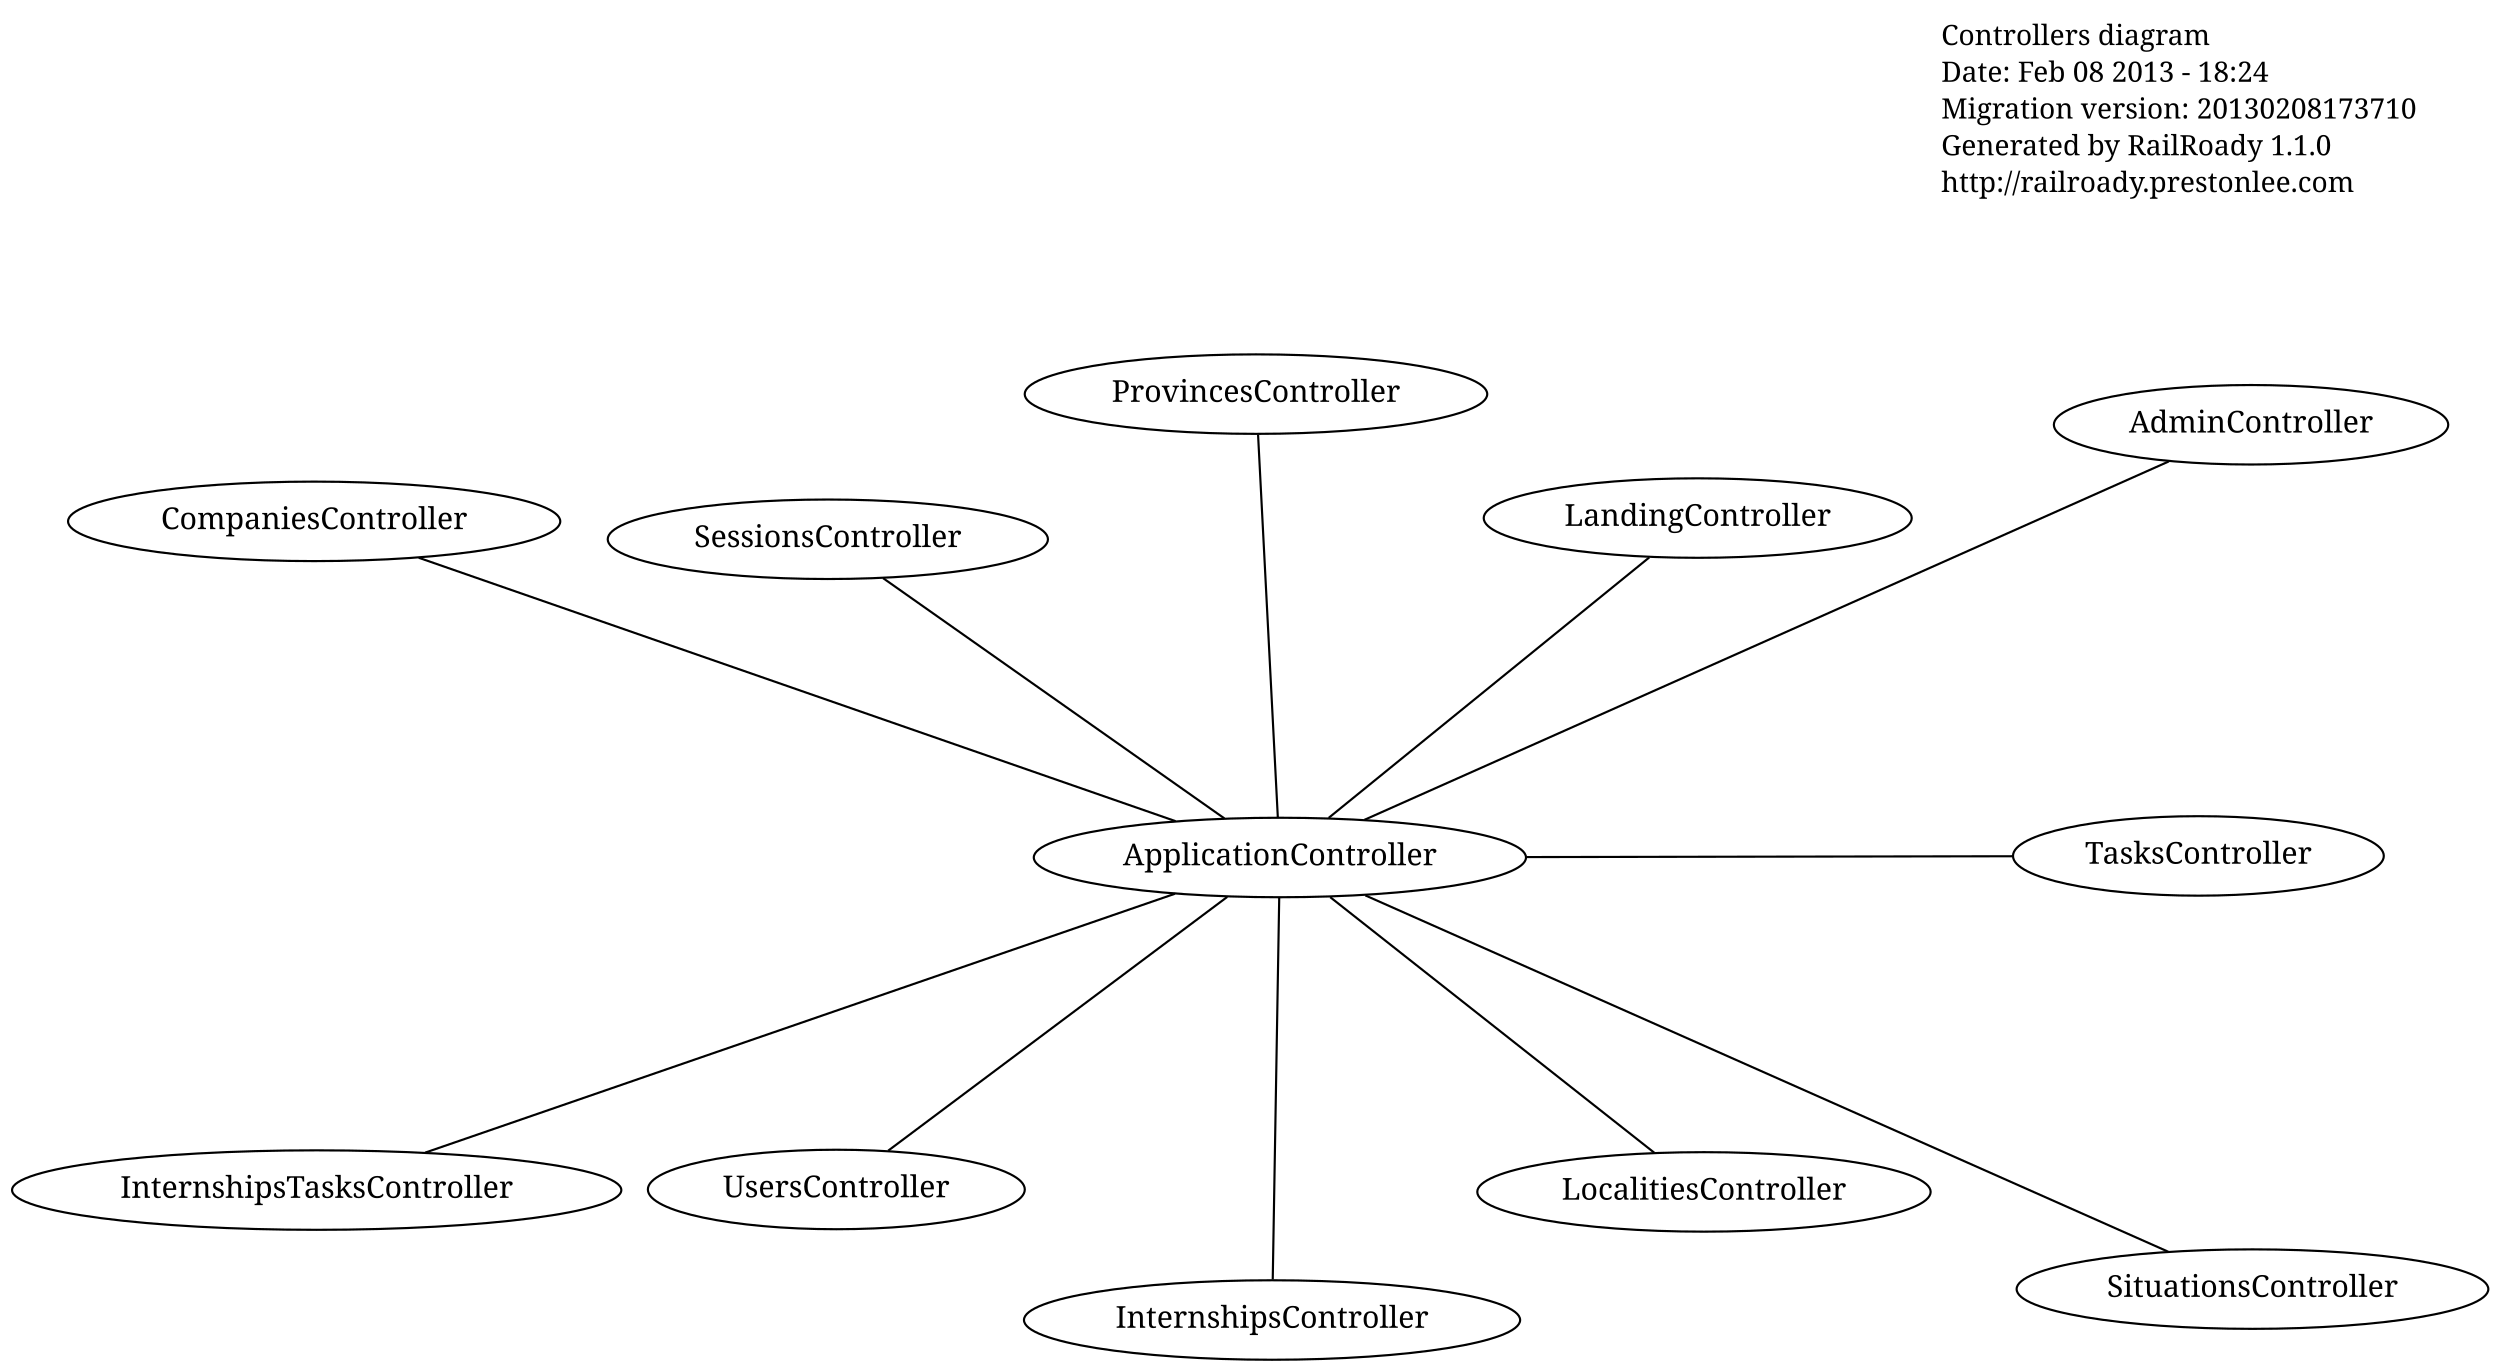
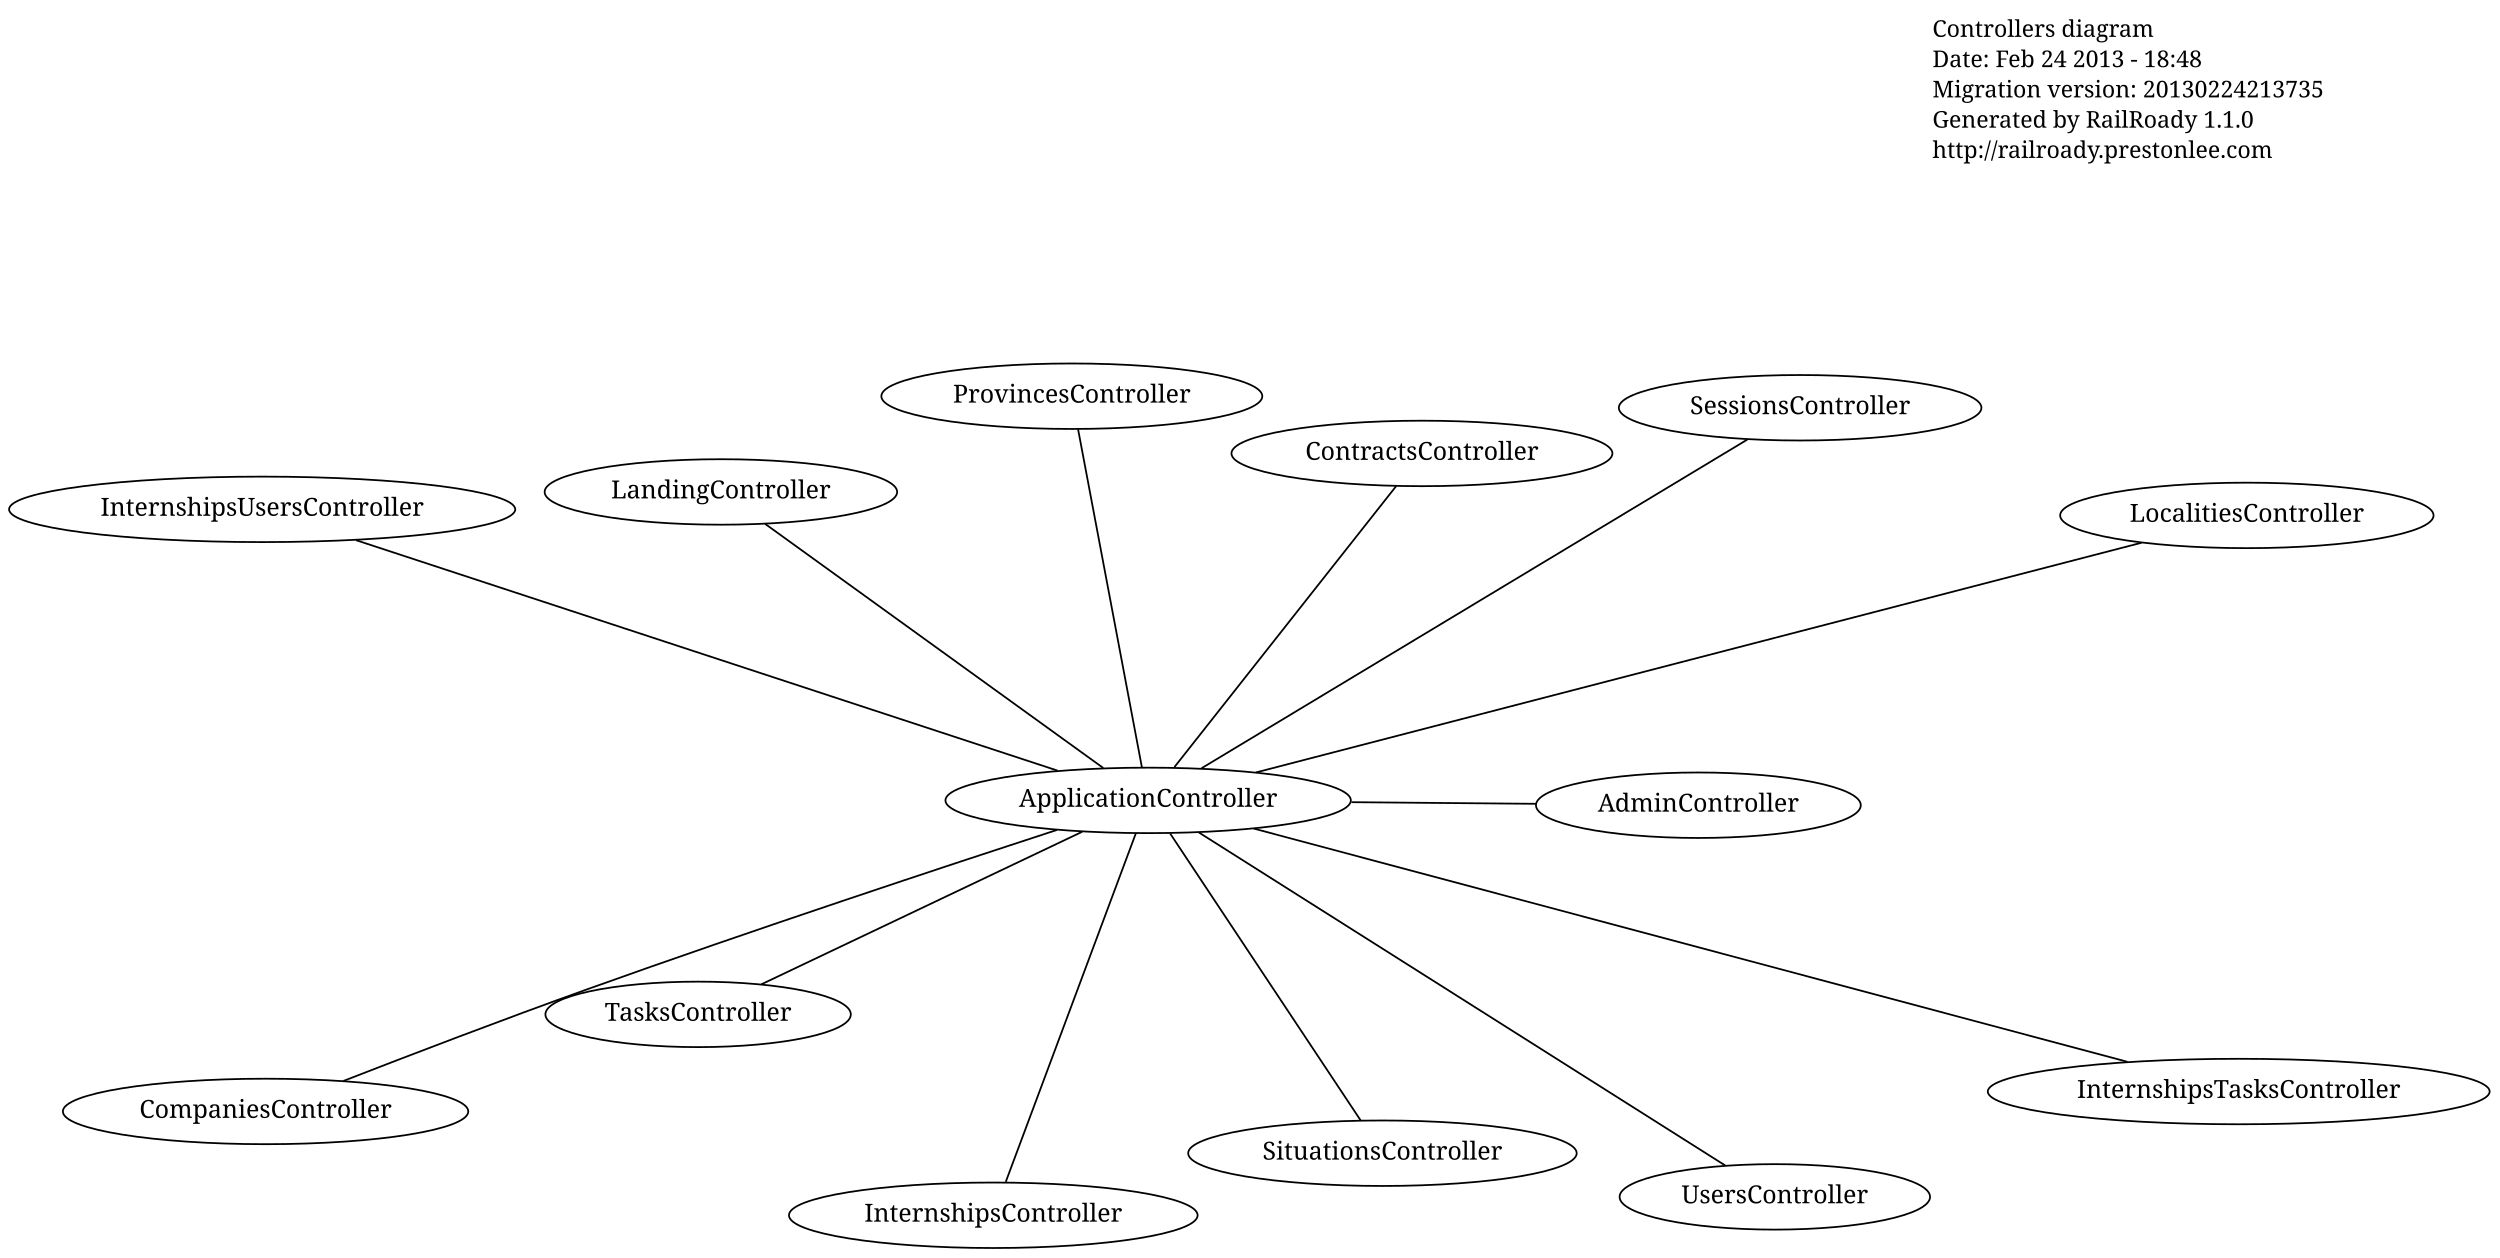
- <svg xmlns="http://www.w3.org/2000/svg" width="1156pt" height="634pt" viewBox="0.00 0.00 1156.49 634.00">
-   <g id="graph1" class="graph" transform="scale(1 1) rotate(0) translate(4 630)">
-     <polygon fill="white" stroke="white" points="-4,5 -4,-630 1153.49,-630 1153.49,5 -4,5" />
+ <svg xmlns="http://www.w3.org/2000/svg" width="1404pt" height="706pt" viewBox="0.00 0.00 1403.53 706.00">
+   <g id="graph1" class="graph" transform="scale(1 1) rotate(0) translate(4 702)">
+     <polygon fill="white" stroke="white" points="-4,5 -4,-702 1400.53,-702 1400.53,5 -4,5" />
    <g id="node1" class="node">
-       <text text-anchor="start" x="894" y="-609.3" font-family="Times Roman,serif" font-size="13.00">Controllers diagram</text>
-       <text text-anchor="start" x="894" y="-592.3" font-family="Times Roman,serif" font-size="13.00">Date: Feb 08 2013 - 18:24</text>
-       <text text-anchor="start" x="894" y="-575.3" font-family="Times Roman,serif" font-size="13.00">Migration version: 20130208173710</text>
-       <text text-anchor="start" x="894" y="-558.3" font-family="Times Roman,serif" font-size="13.00">Generated by RailRoady 1.1.0</text>
-       <text text-anchor="start" x="894" y="-541.3" font-family="Times Roman,serif" font-size="13.00">http://railroady.prestonlee.com</text>
+       <text text-anchor="start" x="1081" y="-681.3" font-family="Times Roman,serif" font-size="13.00">Controllers diagram</text>
+       <text text-anchor="start" x="1081" y="-664.3" font-family="Times Roman,serif" font-size="13.00">Date: Feb 24 2013 - 18:48</text>
+       <text text-anchor="start" x="1081" y="-647.3" font-family="Times Roman,serif" font-size="13.00">Migration version: 20130224213735</text>
+       <text text-anchor="start" x="1081" y="-630.3" font-family="Times Roman,serif" font-size="13.00">Generated by RailRoady 1.1.0</text>
+       <text text-anchor="start" x="1081" y="-613.3" font-family="Times Roman,serif" font-size="13.00">http://railroady.prestonlee.com</text>
    </g>
    <g id="node2" class="node">
-       <ellipse fill="none" stroke="black" cx="141.331" cy="-388.953" rx="113.844" ry="18.385" />
-       <text text-anchor="middle" x="141.331" y="-385.353" font-family="Times Roman,serif" font-size="14.00">CompaniesController</text>
+       <ellipse fill="none" stroke="black" cx="144.908" cy="-77.81" rx="113.844" ry="18.385" />
+       <text text-anchor="middle" x="144.908" y="-74.21" font-family="Times Roman,serif" font-size="14.00">CompaniesController</text>
    </g>
    <g id="node3" class="node">
-       <ellipse fill="none" stroke="black" cx="1037.33" cy="-433.637" rx="91.217" ry="18.385" />
-       <text text-anchor="middle" x="1037.33" y="-430.037" font-family="Times Roman,serif" font-size="14.00">AdminController</text>
+       <ellipse fill="none" stroke="black" cx="949.574" cy="-249.781" rx="91.217" ry="18.385" />
+       <text text-anchor="middle" x="949.574" y="-246.181" font-family="Times Roman,serif" font-size="14.00">AdminController</text>
    </g>
    <g id="node4" class="node">
-       <ellipse fill="none" stroke="black" cx="584.447" cy="-19.5" rx="114.759" ry="18.385" />
-       <text text-anchor="middle" x="584.447" y="-15.9" font-family="Times Roman,serif" font-size="14.00">InternshipsController</text>
+       <ellipse fill="none" stroke="black" cx="553.601" cy="-19.5" rx="114.759" ry="18.385" />
+       <text text-anchor="middle" x="553.601" y="-15.9" font-family="Times Roman,serif" font-size="14.00">InternshipsController</text>
    </g>
    <g id="node5" class="node">
-       <ellipse fill="none" stroke="black" cx="577.007" cy="-447.816" rx="106.98" ry="18.385" />
-       <text text-anchor="middle" x="577.007" y="-444.216" font-family="Times Roman,serif" font-size="14.00">ProvincesController</text>
+       <ellipse fill="none" stroke="black" cx="597.706" cy="-479.483" rx="106.98" ry="18.385" />
+       <text text-anchor="middle" x="597.706" y="-475.883" font-family="Times Roman,serif" font-size="14.00">ProvincesController</text>
    </g>
    <g id="node6" class="node">
-       <ellipse fill="none" stroke="black" cx="781.36" cy="-390.479" rx="98.995" ry="18.385" />
-       <text text-anchor="middle" x="781.36" y="-386.879" font-family="Times Roman,serif" font-size="14.00">LandingController</text>
+       <ellipse fill="none" stroke="black" cx="794.332" cy="-447.354" rx="106.98" ry="18.385" />
+       <text text-anchor="middle" x="794.332" y="-443.754" font-family="Times Roman,serif" font-size="14.00">ContractsController</text>
    </g>
    <g id="node7" class="node">
-       <ellipse fill="none" stroke="black" cx="588.074" cy="-233.461" rx="113.844" ry="18.385" />
-       <text text-anchor="middle" x="588.074" y="-229.861" font-family="Times Roman,serif" font-size="14.00">ApplicationController</text>
+       <ellipse fill="none" stroke="black" cx="400.619" cy="-425.718" rx="98.995" ry="18.385" />
+       <text text-anchor="middle" x="400.619" y="-422.118" font-family="Times Roman,serif" font-size="14.00">LandingController</text>
+     </g>
+     <g id="node8" class="node">
+       <ellipse fill="none" stroke="black" cx="640.565" cy="-252.5" rx="113.844" ry="18.385" />
+       <text text-anchor="middle" x="640.565" y="-248.9" font-family="Times Roman,serif" font-size="14.00">ApplicationController</text>
    </g>
    <g id="edge2" class="edge">
-       <path fill="none" stroke="black" d="M539.84,-250.249C453.992,-280.13 275.648,-342.203 189.701,-372.118" />
+       <path fill="none" stroke="black" d="M589.386,-235.933C526.932,-215.564 418.229,-179.615 325.811,-146.519 278.684,-129.642 225.133,-109.135 188.601,-94.941" />
    </g>
    <g id="edge4" class="edge">
-       <path fill="none" stroke="black" d="M627.157,-250.875C712.55,-288.923 914.869,-379.07 999.297,-416.689" />
+       <path fill="none" stroke="black" d="M754.751,-251.495C788.963,-251.194 826.012,-250.868 858.524,-250.582" />
    </g>
    <g id="edge6" class="edge">
-       <path fill="none" stroke="black" d="M587.759,-214.848C587.073,-174.383 585.452,-78.787 584.764,-38.223" />
+       <path fill="none" stroke="black" d="M633.596,-233.827C617.312,-190.2 576.92,-81.978 560.604,-38.263" />
    </g>
    <g id="edge8" class="edge">
-       <path fill="none" stroke="black" d="M587.111,-252.109C585.018,-292.648 580.073,-388.42 577.975,-429.059" />
+       <path fill="none" stroke="black" d="M637.058,-271.075C629.001,-313.745 609.247,-418.36 601.202,-460.97" />
    </g>
    <g id="edge10" class="edge">
-       <path fill="none" stroke="black" d="M610.625,-251.781C647.869,-282.036 721.803,-342.098 758.953,-372.276" />
-     </g>
-     <g id="node8" class="node">
-       <ellipse fill="none" stroke="black" cx="142.5" cy="-79.609" rx="140.922" ry="18.385" />
-       <text text-anchor="middle" x="142.5" y="-76.009" font-family="Times Roman,serif" font-size="14.00">InternshipsTasksController</text>
+       <path fill="none" stroke="black" d="M655.309,-271.184C684.775,-308.524 750.614,-391.955 779.858,-429.012" />
    </g>
    <g id="edge12" class="edge">
-       <path fill="none" stroke="black" d="M539.542,-216.704C454.396,-187.304 278.968,-126.73 192.675,-96.934" />
+       <path fill="none" stroke="black" d="M615.34,-270.71C569.136,-304.065 471.458,-374.579 425.506,-407.752" />
    </g>
    <g id="node9" class="node">
-       <ellipse fill="none" stroke="black" cx="1012.97" cy="-234.185" rx="85.768" ry="18.385" />
-       <text text-anchor="middle" x="1012.97" y="-230.585" font-family="Times Roman,serif" font-size="14.00">TasksController</text>
+       <ellipse fill="none" stroke="black" cx="1253.03" cy="-88.993" rx="140.922" ry="18.385" />
+       <text text-anchor="middle" x="1253.03" y="-85.393" font-family="Times Roman,serif" font-size="14.00">InternshipsTasksController</text>
    </g>
    <g id="edge14" class="edge">
-       <path fill="none" stroke="black" d="M702.217,-233.656C772.886,-233.776 862.172,-233.928 926.885,-234.039" />
+       <path fill="none" stroke="black" d="M699.847,-236.674C815.876,-205.698 1071.96,-137.333 1190.53,-105.679" />
    </g>
    <g id="node10" class="node">
-       <ellipse fill="none" stroke="black" cx="382.885" cy="-79.885" rx="87.18" ry="18.385" />
-       <text text-anchor="middle" x="382.885" y="-76.284" font-family="Times Roman,serif" font-size="14.00">UsersController</text>
+       <ellipse fill="none" stroke="black" cx="387.826" cy="-132.323" rx="85.768" ry="18.385" />
+       <text text-anchor="middle" x="387.826" y="-128.723" font-family="Times Roman,serif" font-size="14.00">TasksController</text>
    </g>
    <g id="edge16" class="edge">
-       <path fill="none" stroke="black" d="M563.731,-215.241C524.134,-185.604 446.25,-127.311 406.879,-97.844" />
+       <path fill="none" stroke="black" d="M603.544,-234.897C555.144,-211.882 470.943,-171.845 423.313,-149.197" />
    </g>
    <g id="node11" class="node">
-       <ellipse fill="none" stroke="black" cx="1037.99" cy="-33.797" rx="109.101" ry="18.385" />
-       <text text-anchor="middle" x="1037.99" y="-30.197" font-family="Times Roman,serif" font-size="14.00">SituationsController</text>
+       <ellipse fill="none" stroke="black" cx="992.507" cy="-29.833" rx="87.18" ry="18.385" />
+       <text text-anchor="middle" x="992.507" y="-26.233" font-family="Times Roman,serif" font-size="14.00">UsersController</text>
    </g>
    <g id="edge18" class="edge">
-       <path fill="none" stroke="black" d="M627.607,-215.917C713.056,-177.996 914.092,-88.779 999.024,-51.088" />
+       <path fill="none" stroke="black" d="M669.068,-234.467C735.343,-192.536 899.147,-88.901 964.717,-47.416" />
    </g>
    <g id="node12" class="node">
-       <ellipse fill="none" stroke="black" cx="784.247" cy="-78.761" rx="104.86" ry="18.385" />
-       <text text-anchor="middle" x="784.247" y="-75.161" font-family="Times Roman,serif" font-size="14.00">LocalitiesController</text>
+       <ellipse fill="none" stroke="black" cx="772.138" cy="-54.35" rx="109.101" ry="18.385" />
+       <text text-anchor="middle" x="772.138" y="-50.75" font-family="Times Roman,serif" font-size="14.00">SituationsController</text>
    </g>
    <g id="edge20" class="edge">
-       <path fill="none" stroke="black" d="M611.348,-215.108C649.205,-185.254 723.667,-126.534 761.307,-96.851" />
+       <path fill="none" stroke="black" d="M652.943,-233.859C678.084,-195.997 734.856,-110.497 759.889,-72.798" />
    </g>
    <g id="node13" class="node">
-       <ellipse fill="none" stroke="black" cx="378.954" cy="-380.668" rx="101.823" ry="18.385" />
-       <text text-anchor="middle" x="378.954" y="-377.068" font-family="Times Roman,serif" font-size="14.00">SessionsController</text>
+       <ellipse fill="none" stroke="black" cx="143" cy="-415.942" rx="142.128" ry="18.385" />
+       <text text-anchor="middle" x="143" y="-412.342" font-family="Times Roman,serif" font-size="14.00">InternshipsUsersController</text>
    </g>
    <g id="edge22" class="edge">
-       <path fill="none" stroke="black" d="M562.432,-251.512C522.187,-279.841 444.651,-334.422 404.479,-362.7" />
+       <path fill="none" stroke="black" d="M589.655,-269.223C494.794,-300.384 291.917,-367.025 195.708,-398.628" />
+     </g>
+     <g id="node14" class="node">
+       <ellipse fill="none" stroke="black" cx="1257.6" cy="-412.546" rx="104.86" ry="18.385" />
+       <text text-anchor="middle" x="1257.6" y="-408.946" font-family="Times Roman,serif" font-size="14.00">LocalitiesController</text>
+     </g>
+     <g id="edge24" class="edge">
+       <path fill="none" stroke="black" d="M701.134,-268.211C819.707,-298.966 1081.11,-366.768 1198.49,-397.215" />
+     </g>
+     <g id="node15" class="node">
+       <ellipse fill="none" stroke="black" cx="1006.72" cy="-473" rx="101.823" ry="18.385" />
+       <text text-anchor="middle" x="1006.72" y="-469.4" font-family="Times Roman,serif" font-size="14.00">SessionsController</text>
+     </g>
+     <g id="edge26" class="edge">
+       <path fill="none" stroke="black" d="M670.529,-270.545C739.445,-312.047 908.537,-413.875 977.107,-455.169" />
    </g>
  </g>
</svg>
